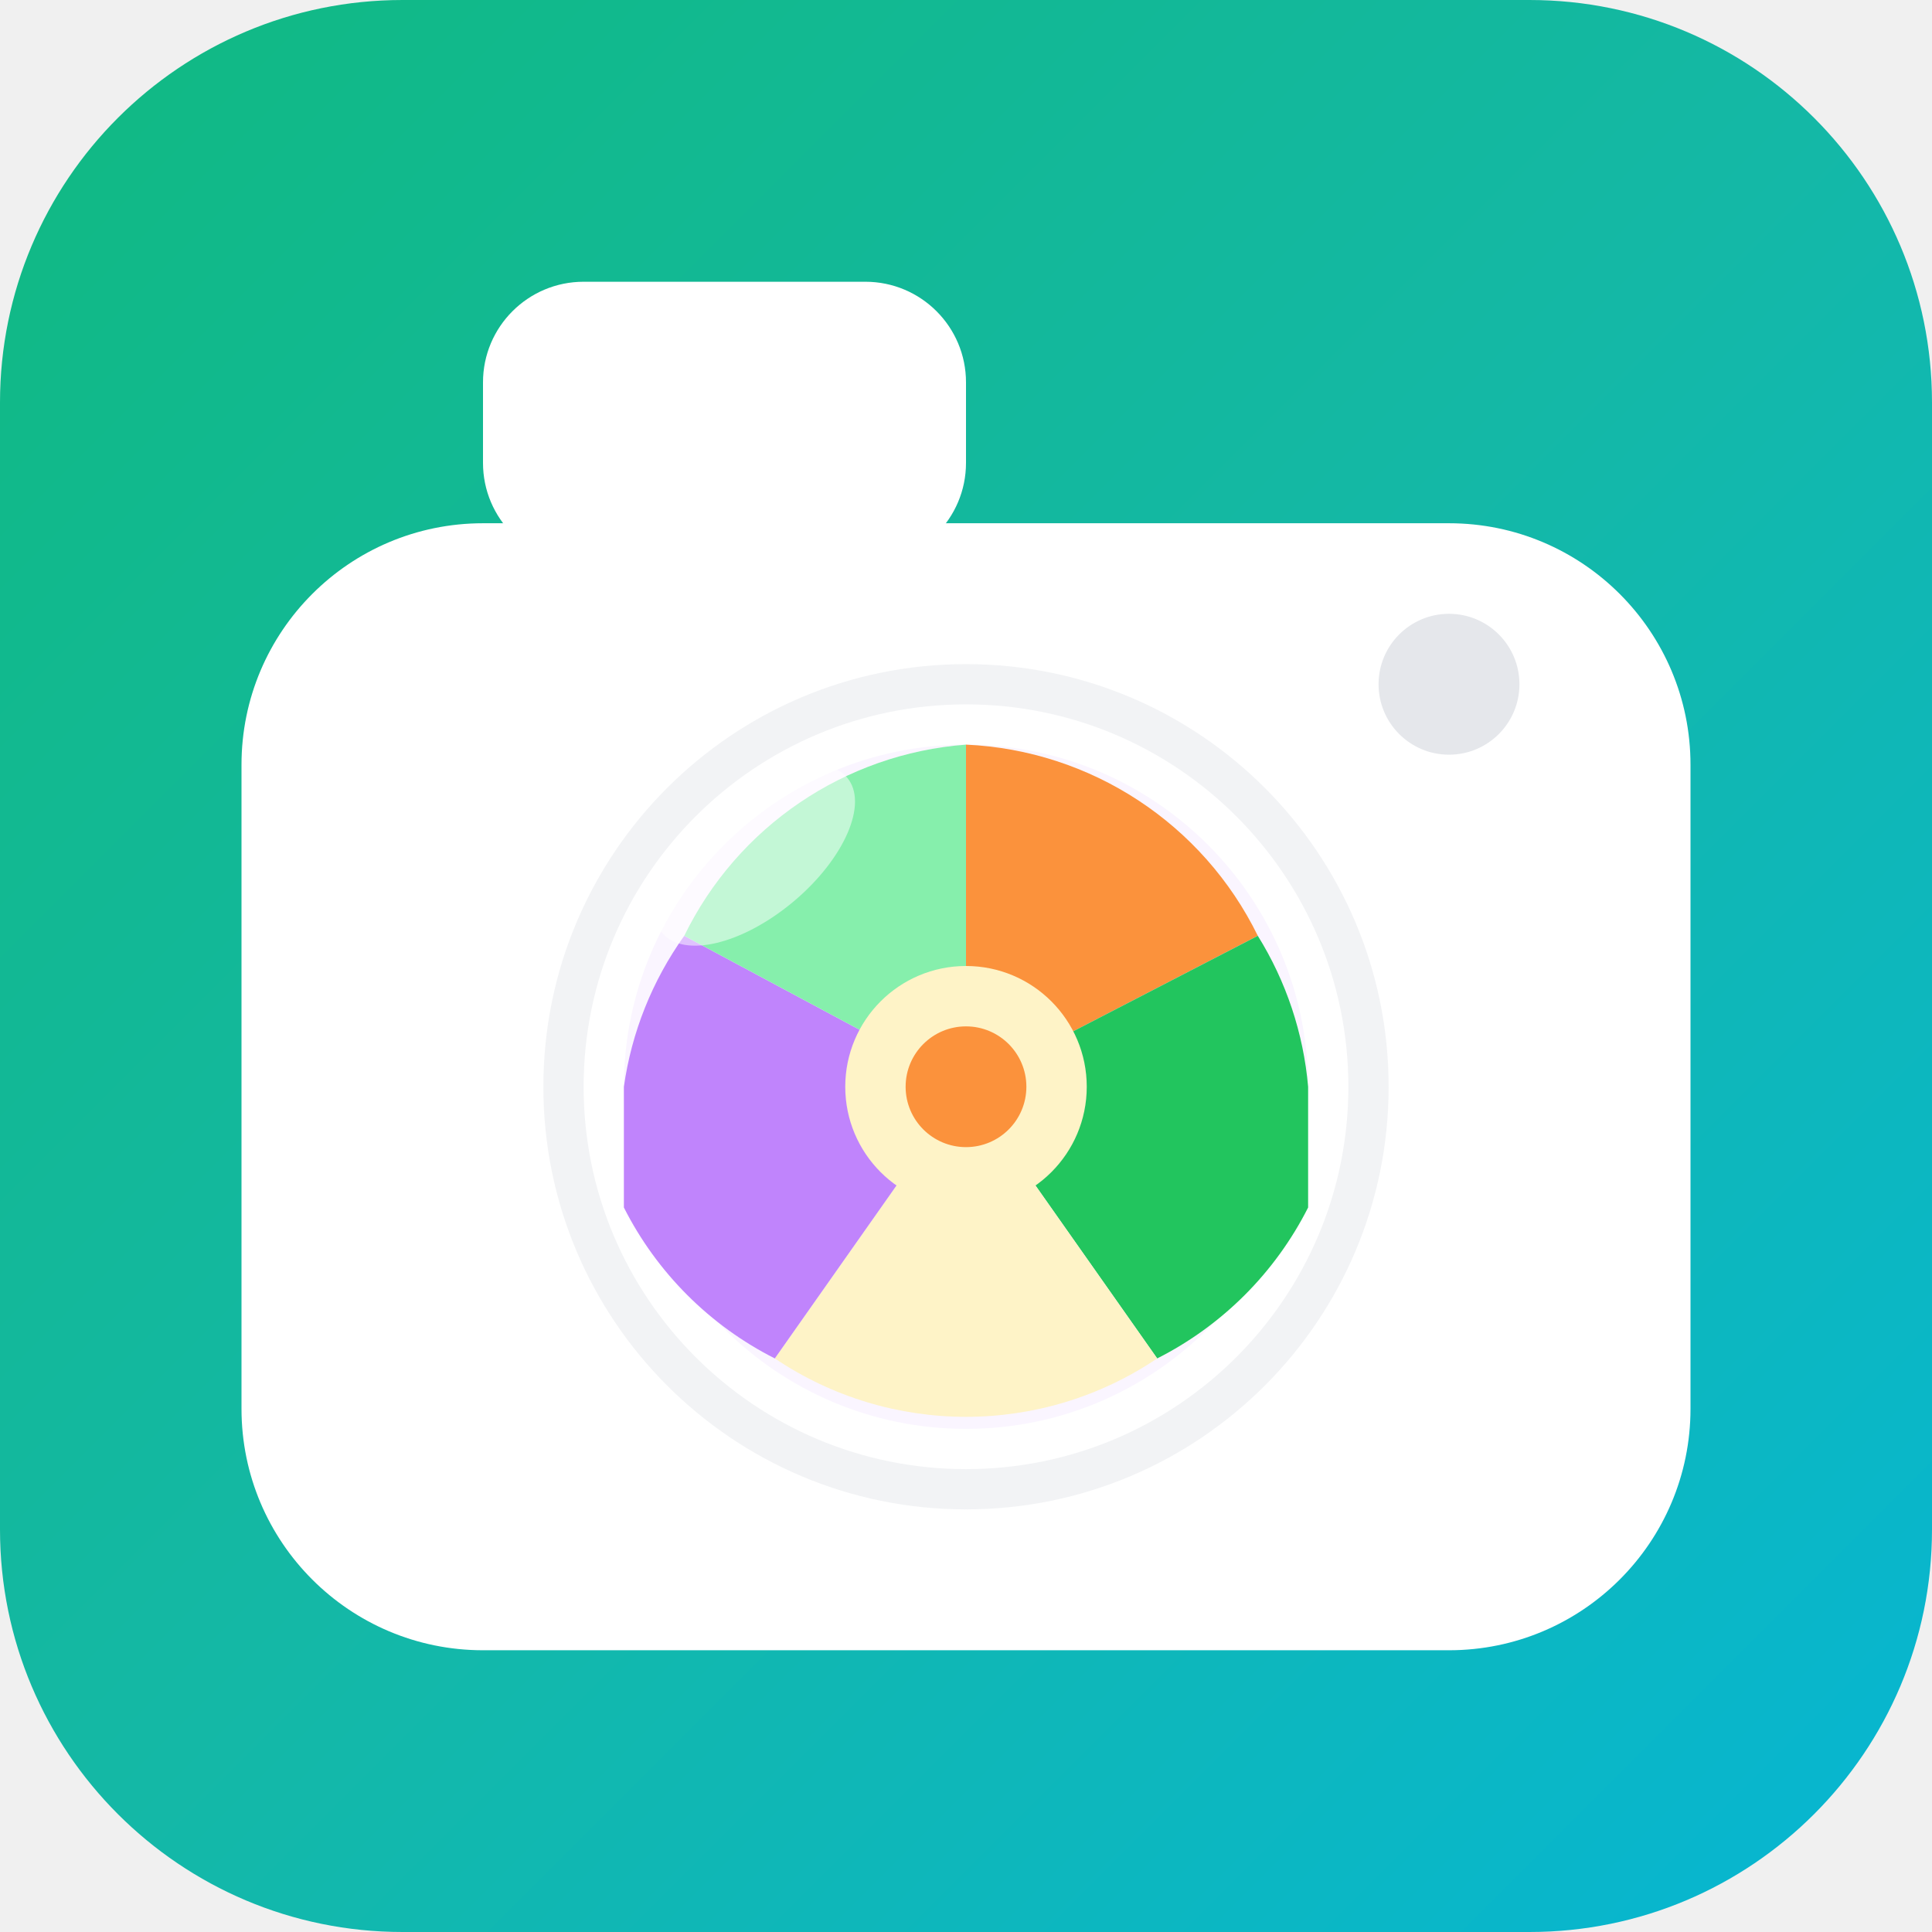
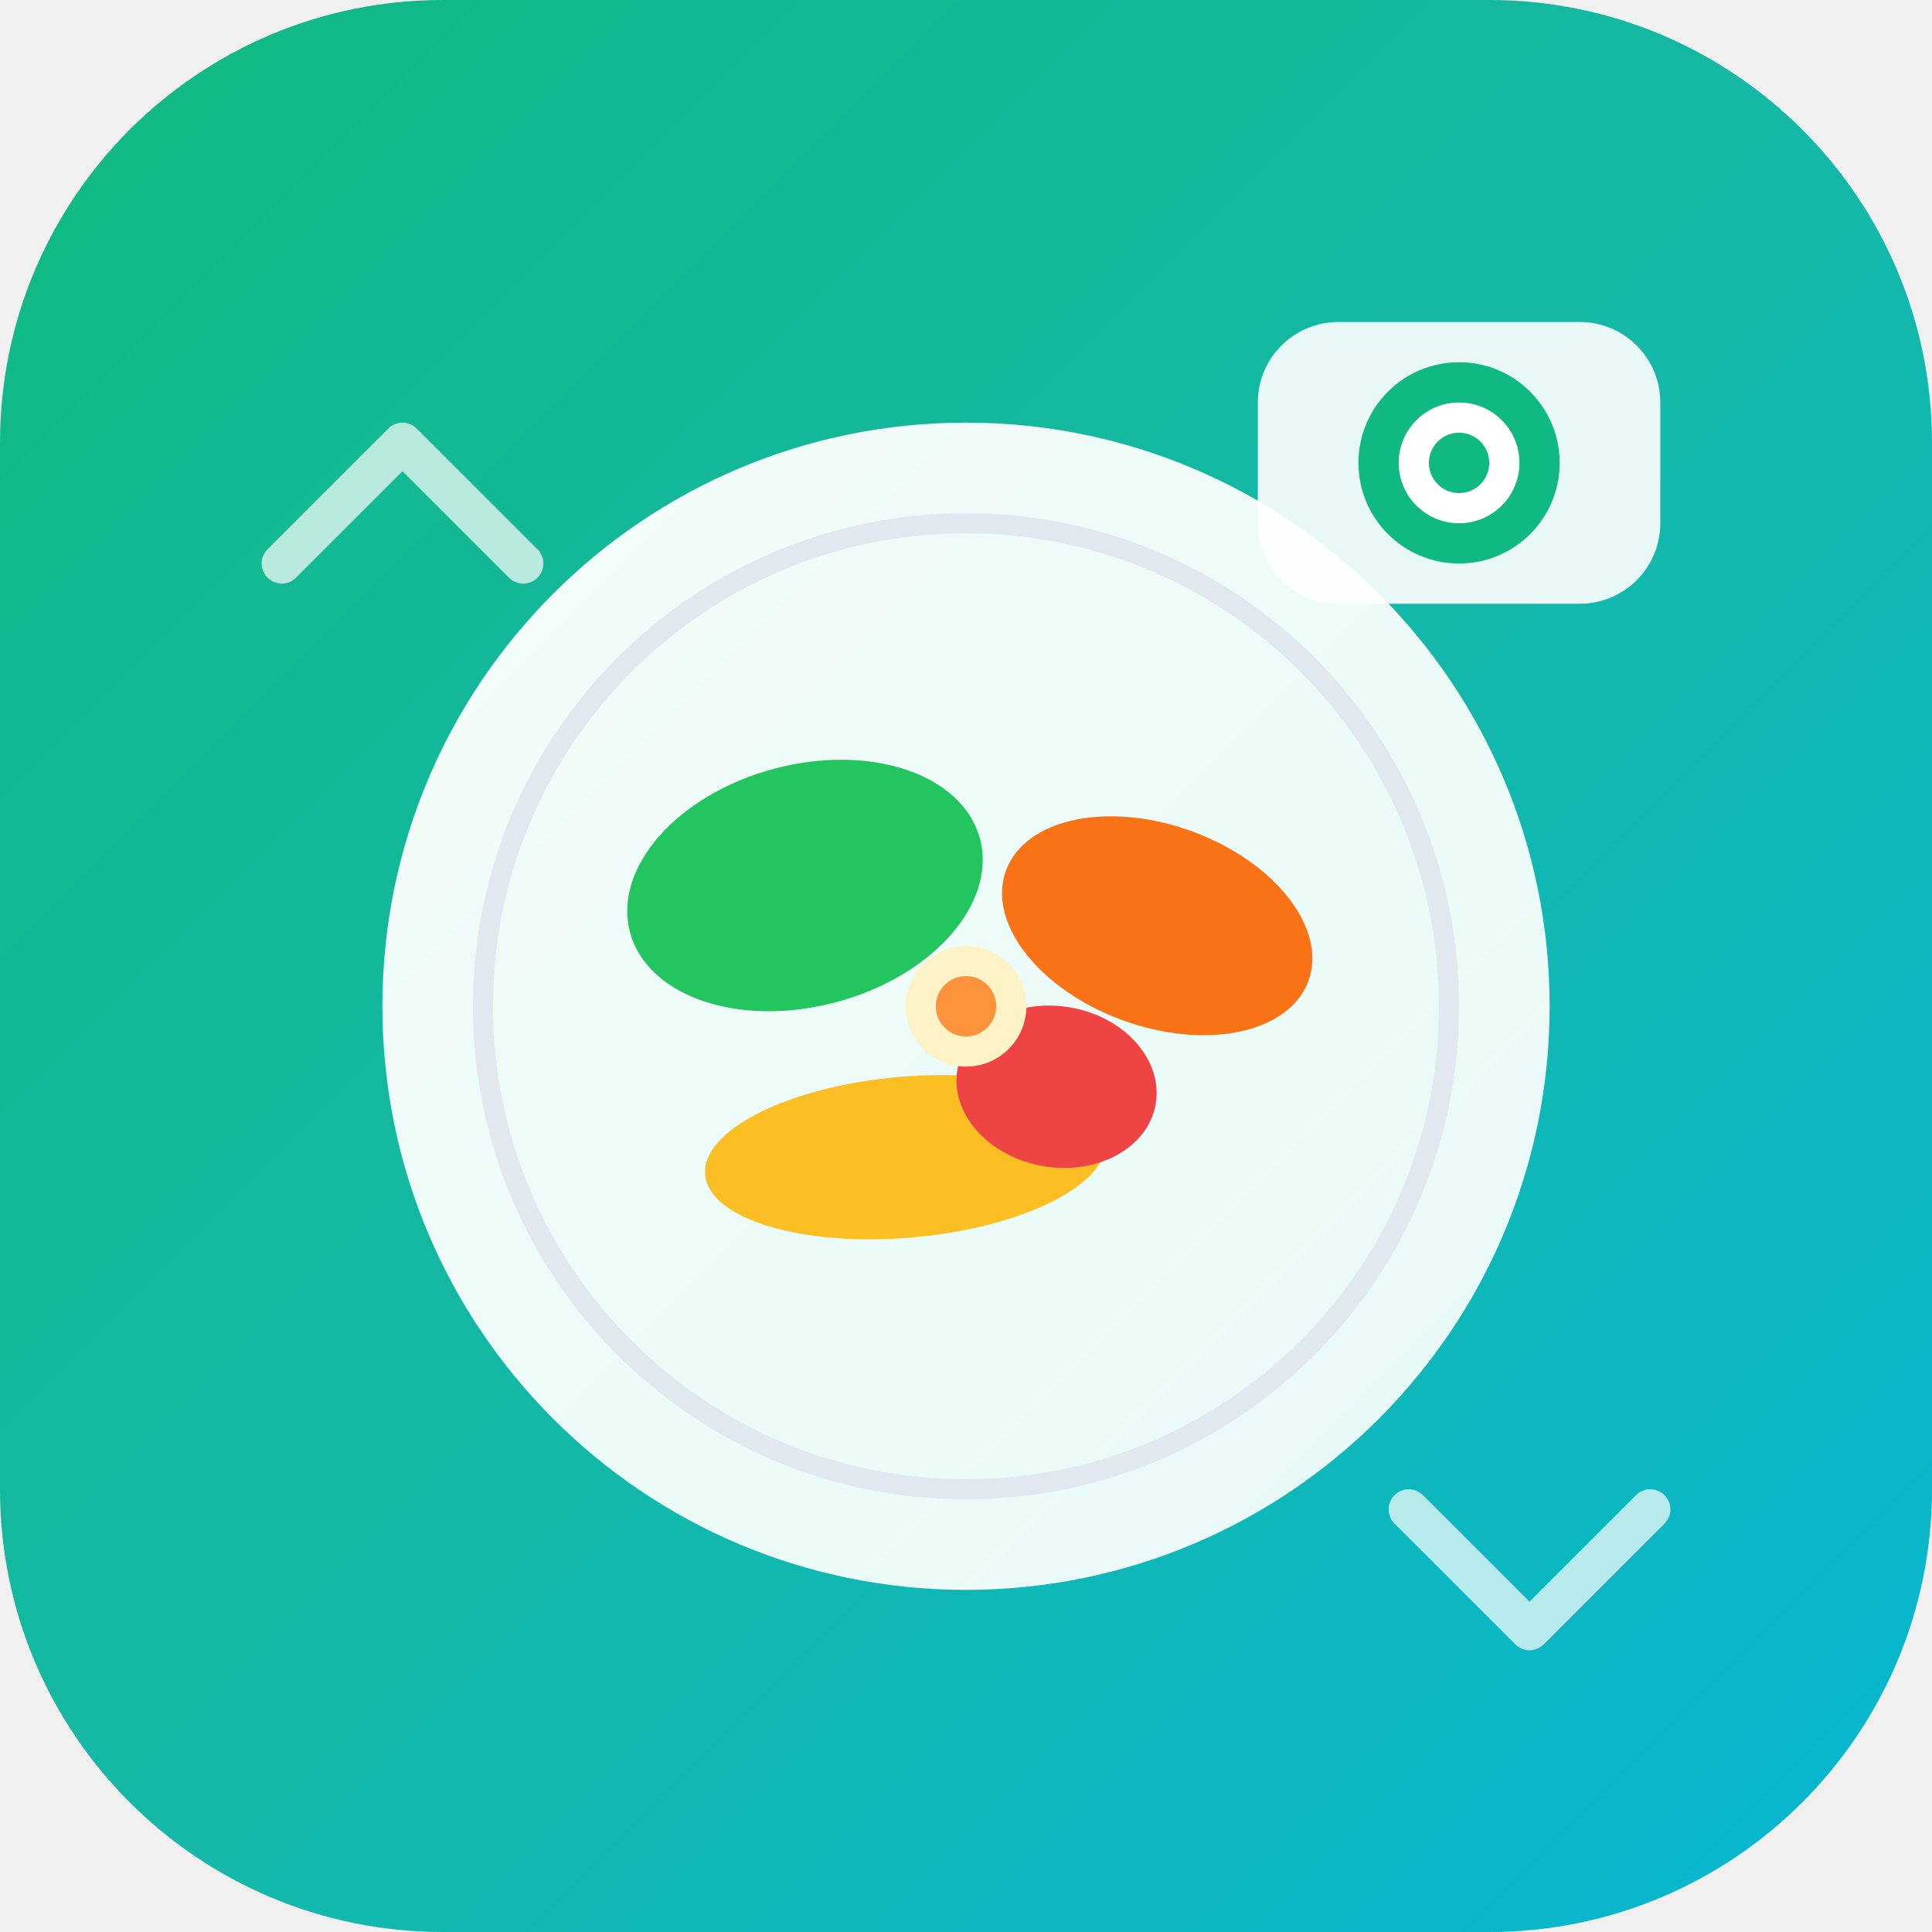
<svg xmlns="http://www.w3.org/2000/svg" viewBox="0 0 192 192" width="192" height="192">
  <defs>
    <linearGradient id="bgGrad" x1="0%" y1="0%" x2="100%" y2="100%">
      <stop offset="0%" style="stop-color:#10b981" />
      <stop offset="50%" style="stop-color:#14b8a6" />
      <stop offset="100%" style="stop-color:#06b6d4" />
    </linearGradient>
+     <linearGradient id="plateGrad" x1="0%" y1="0%" x2="100%" y2="100%">
+       <stop offset="0%" style="stop-color:#ffffff" />
+       <stop offset="100%" style="stop-color:#f0fdfa" />
+     </linearGradient>
  </defs>
-   <rect width="192" height="192" rx="40" fill="url(#bgGrad)" />
-   <rect x="24" y="52" width="144" height="112" rx="24" fill="white" />
-   <rect x="48" y="28" width="48" height="28" rx="10" fill="white" />
-   <circle cx="144" cy="68" r="12" fill="white" />
-   <circle cx="144" cy="68" r="7" fill="#e5e7eb" />
-   <circle cx="96" cy="108" r="48" fill="white" />
-   <circle cx="96" cy="108" r="42" fill="#e5e7eb" opacity="0.5" />
-   <circle cx="96" cy="108" r="38" fill="white" />
-   <circle cx="96" cy="108" r="34" fill="#faf5ff" />
-   <path d="M96 108L96 74A34 34 0 0 1 125 93Z" fill="#fb923c" />
-   <path d="M96 108L125 93A34 34 0 0 1 130 108L130 120A34 34 0 0 1 115 135Z" fill="#22c55e" />
-   <path d="M96 108L115 135A34 34 0 0 1 77 135Z" fill="#fef3c7" />
-   <path d="M96 108L77 135A34 34 0 0 1 62 120L62 108A34 34 0 0 1 68 93Z" fill="#c084fc" />
-   <path d="M96 108L68 93A34 34 0 0 1 96 74Z" fill="#86efac" />
-   <circle cx="96" cy="108" r="12" fill="#fef3c7" />
-   <circle cx="96" cy="108" r="6" fill="#fb923c" />
-   <ellipse cx="75" cy="85" rx="12" ry="6" fill="white" opacity="0.5" transform="rotate(-40 75 85)" />
+   <rect width="192" height="192" rx="44" fill="url(#bgGrad)" />
+   <circle cx="96" cy="100" r="58" fill="url(#plateGrad)" opacity="0.95" />
+   <circle cx="96" cy="100" r="48" fill="none" stroke="#e2e8f0" stroke-width="2" />
+   <ellipse cx="80" cy="88" rx="18" ry="12" fill="#22c55e" transform="rotate(-15 80 88)" />
+   <ellipse cx="115" cy="92" rx="16" ry="10" fill="#f97316" transform="rotate(20 115 92)" />
+   <ellipse cx="90" cy="115" rx="20" ry="8" fill="#fbbf24" transform="rotate(-5 90 115)" />
+   <ellipse cx="105" cy="108" rx="10" ry="8" fill="#ef4444" transform="rotate(10 105 108)" />
+   <circle cx="96" cy="100" r="6" fill="#fef3c7" />
+   <circle cx="96" cy="100" r="3" fill="#fb923c" />
+   <rect x="125" y="32" width="40" height="28" rx="8" fill="white" opacity="0.9" />
+   <circle cx="145" cy="46" r="10" fill="#10b981" />
+   <circle cx="145" cy="46" r="6" fill="white" />
+   <circle cx="145" cy="46" r="3" fill="#10b981" />
+   <path d="M28 56 L40 44 L52 56" stroke="white" stroke-width="4" stroke-linecap="round" stroke-linejoin="round" fill="none" opacity="0.7" />
+   <path d="M140 150 L152 162 L164 150" stroke="white" stroke-width="4" stroke-linecap="round" stroke-linejoin="round" fill="none" opacity="0.7" />
</svg>
